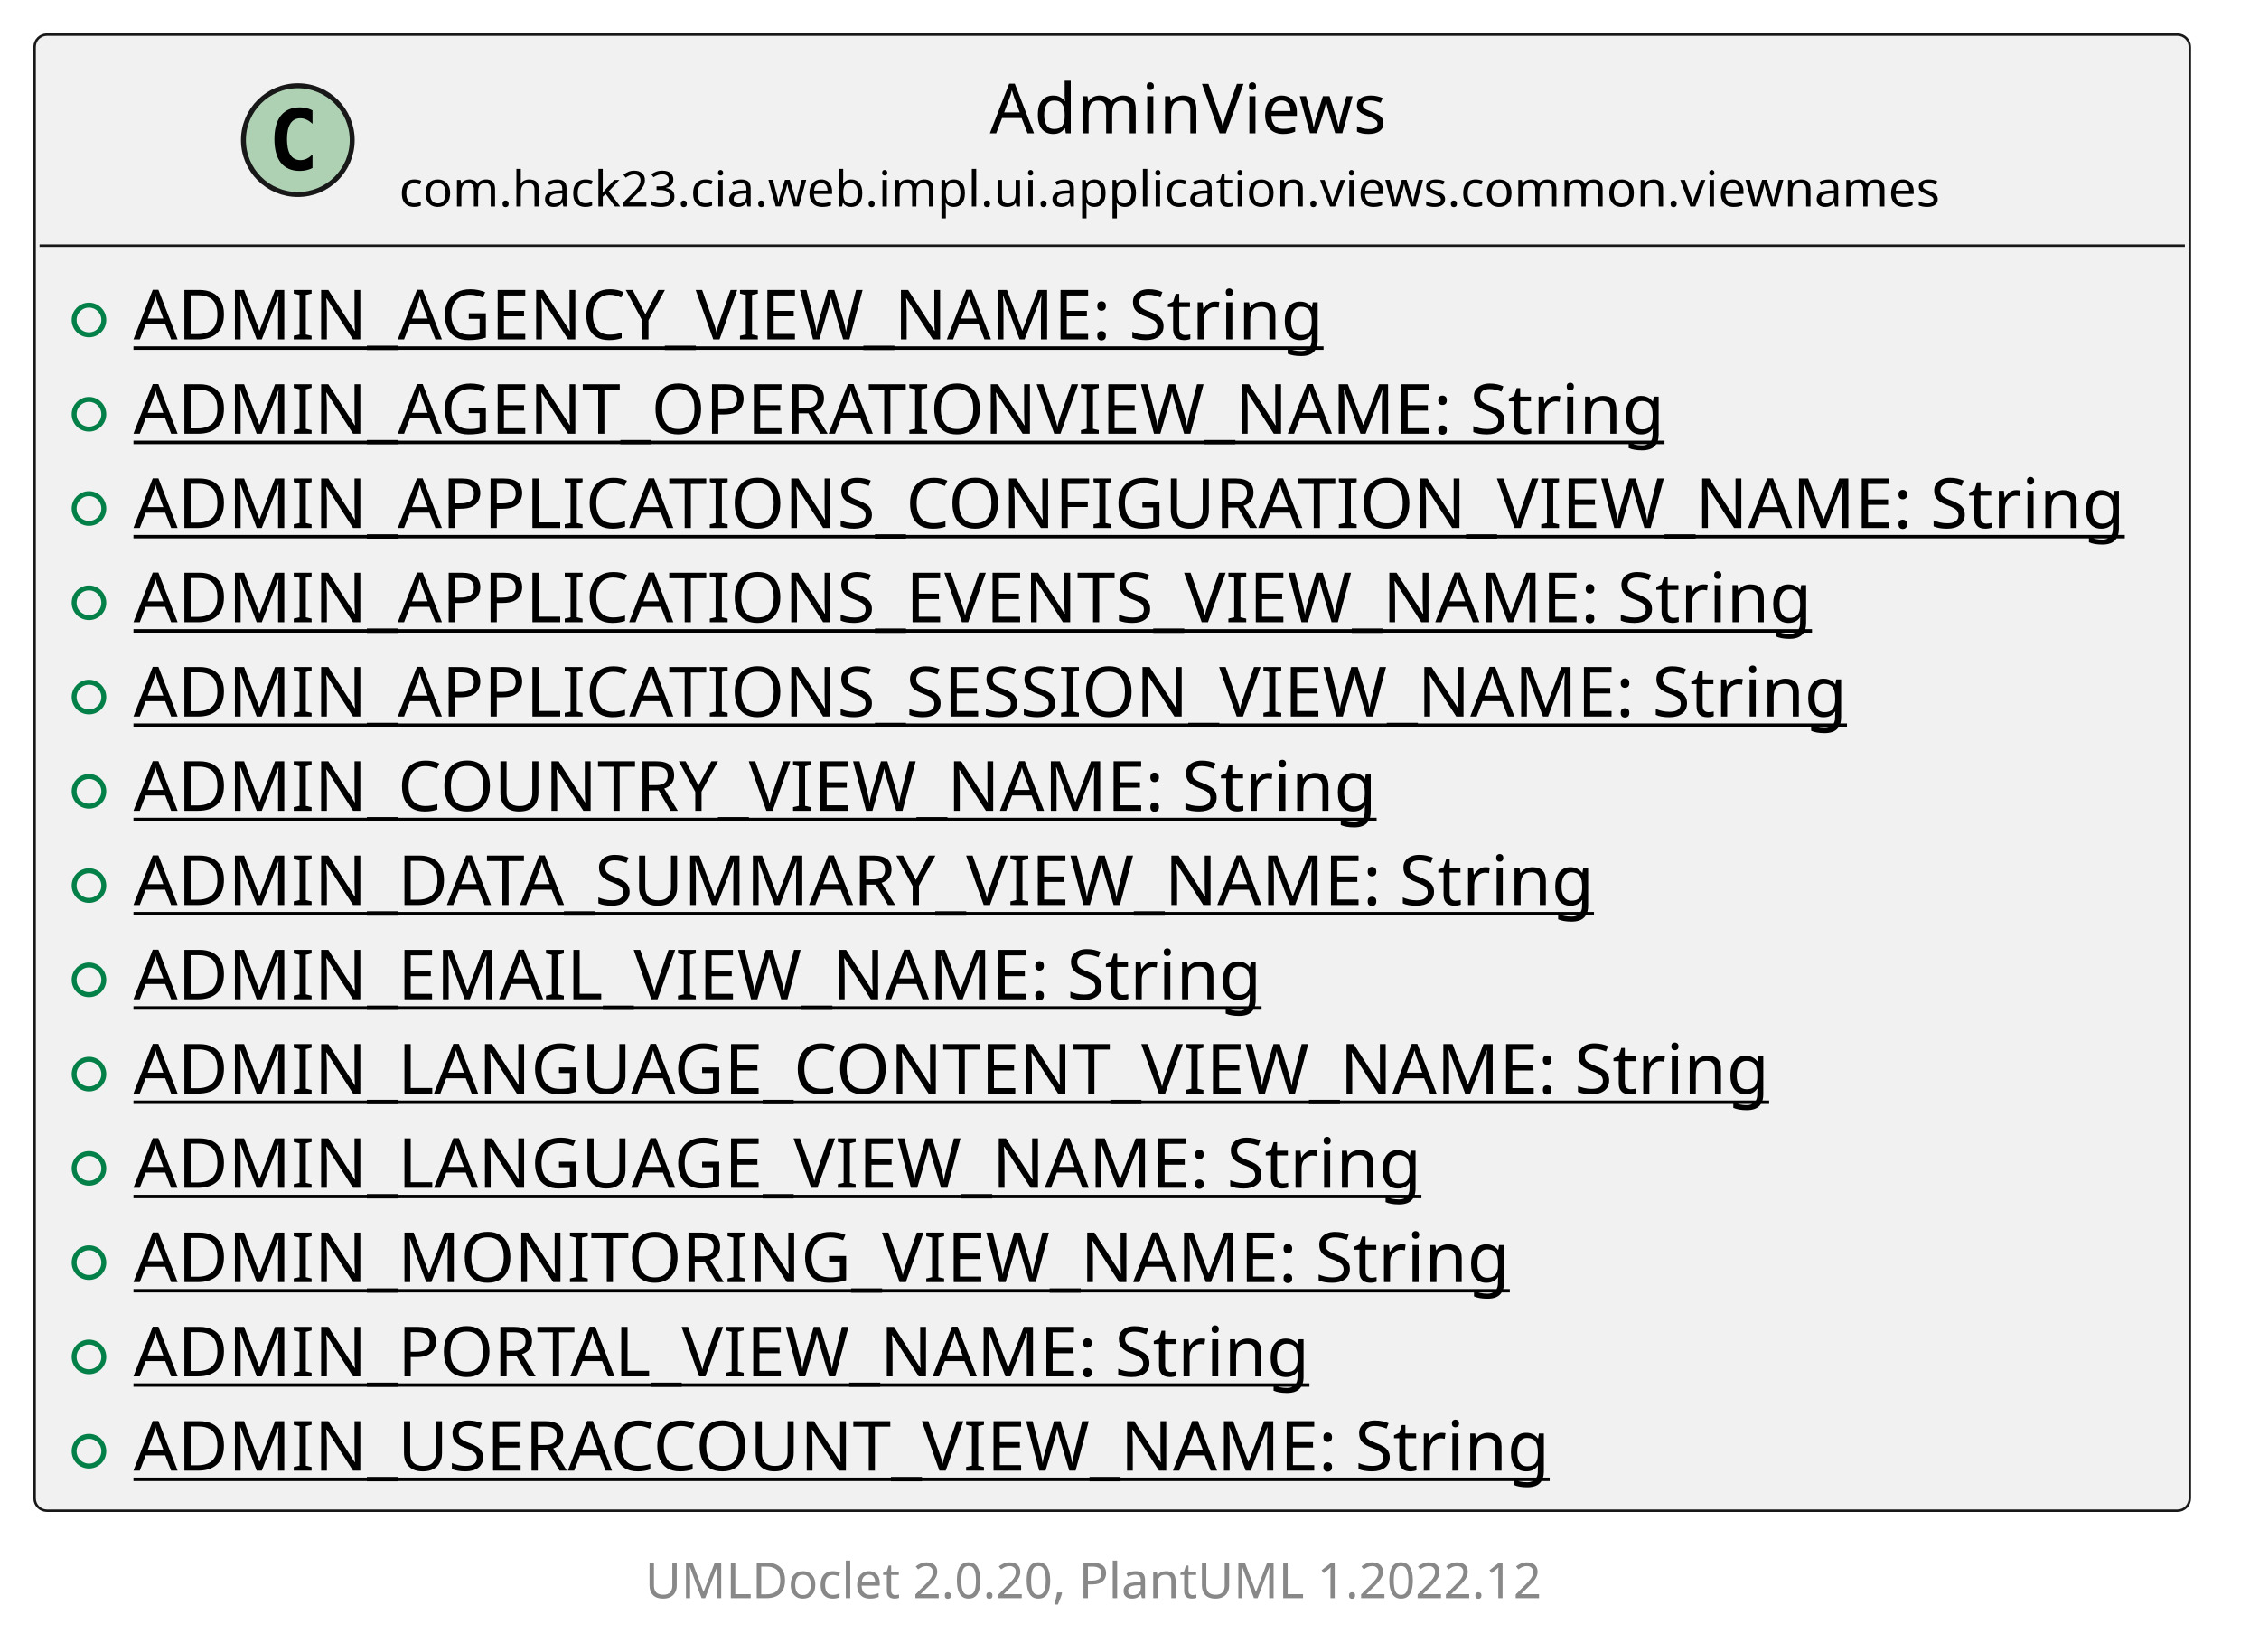
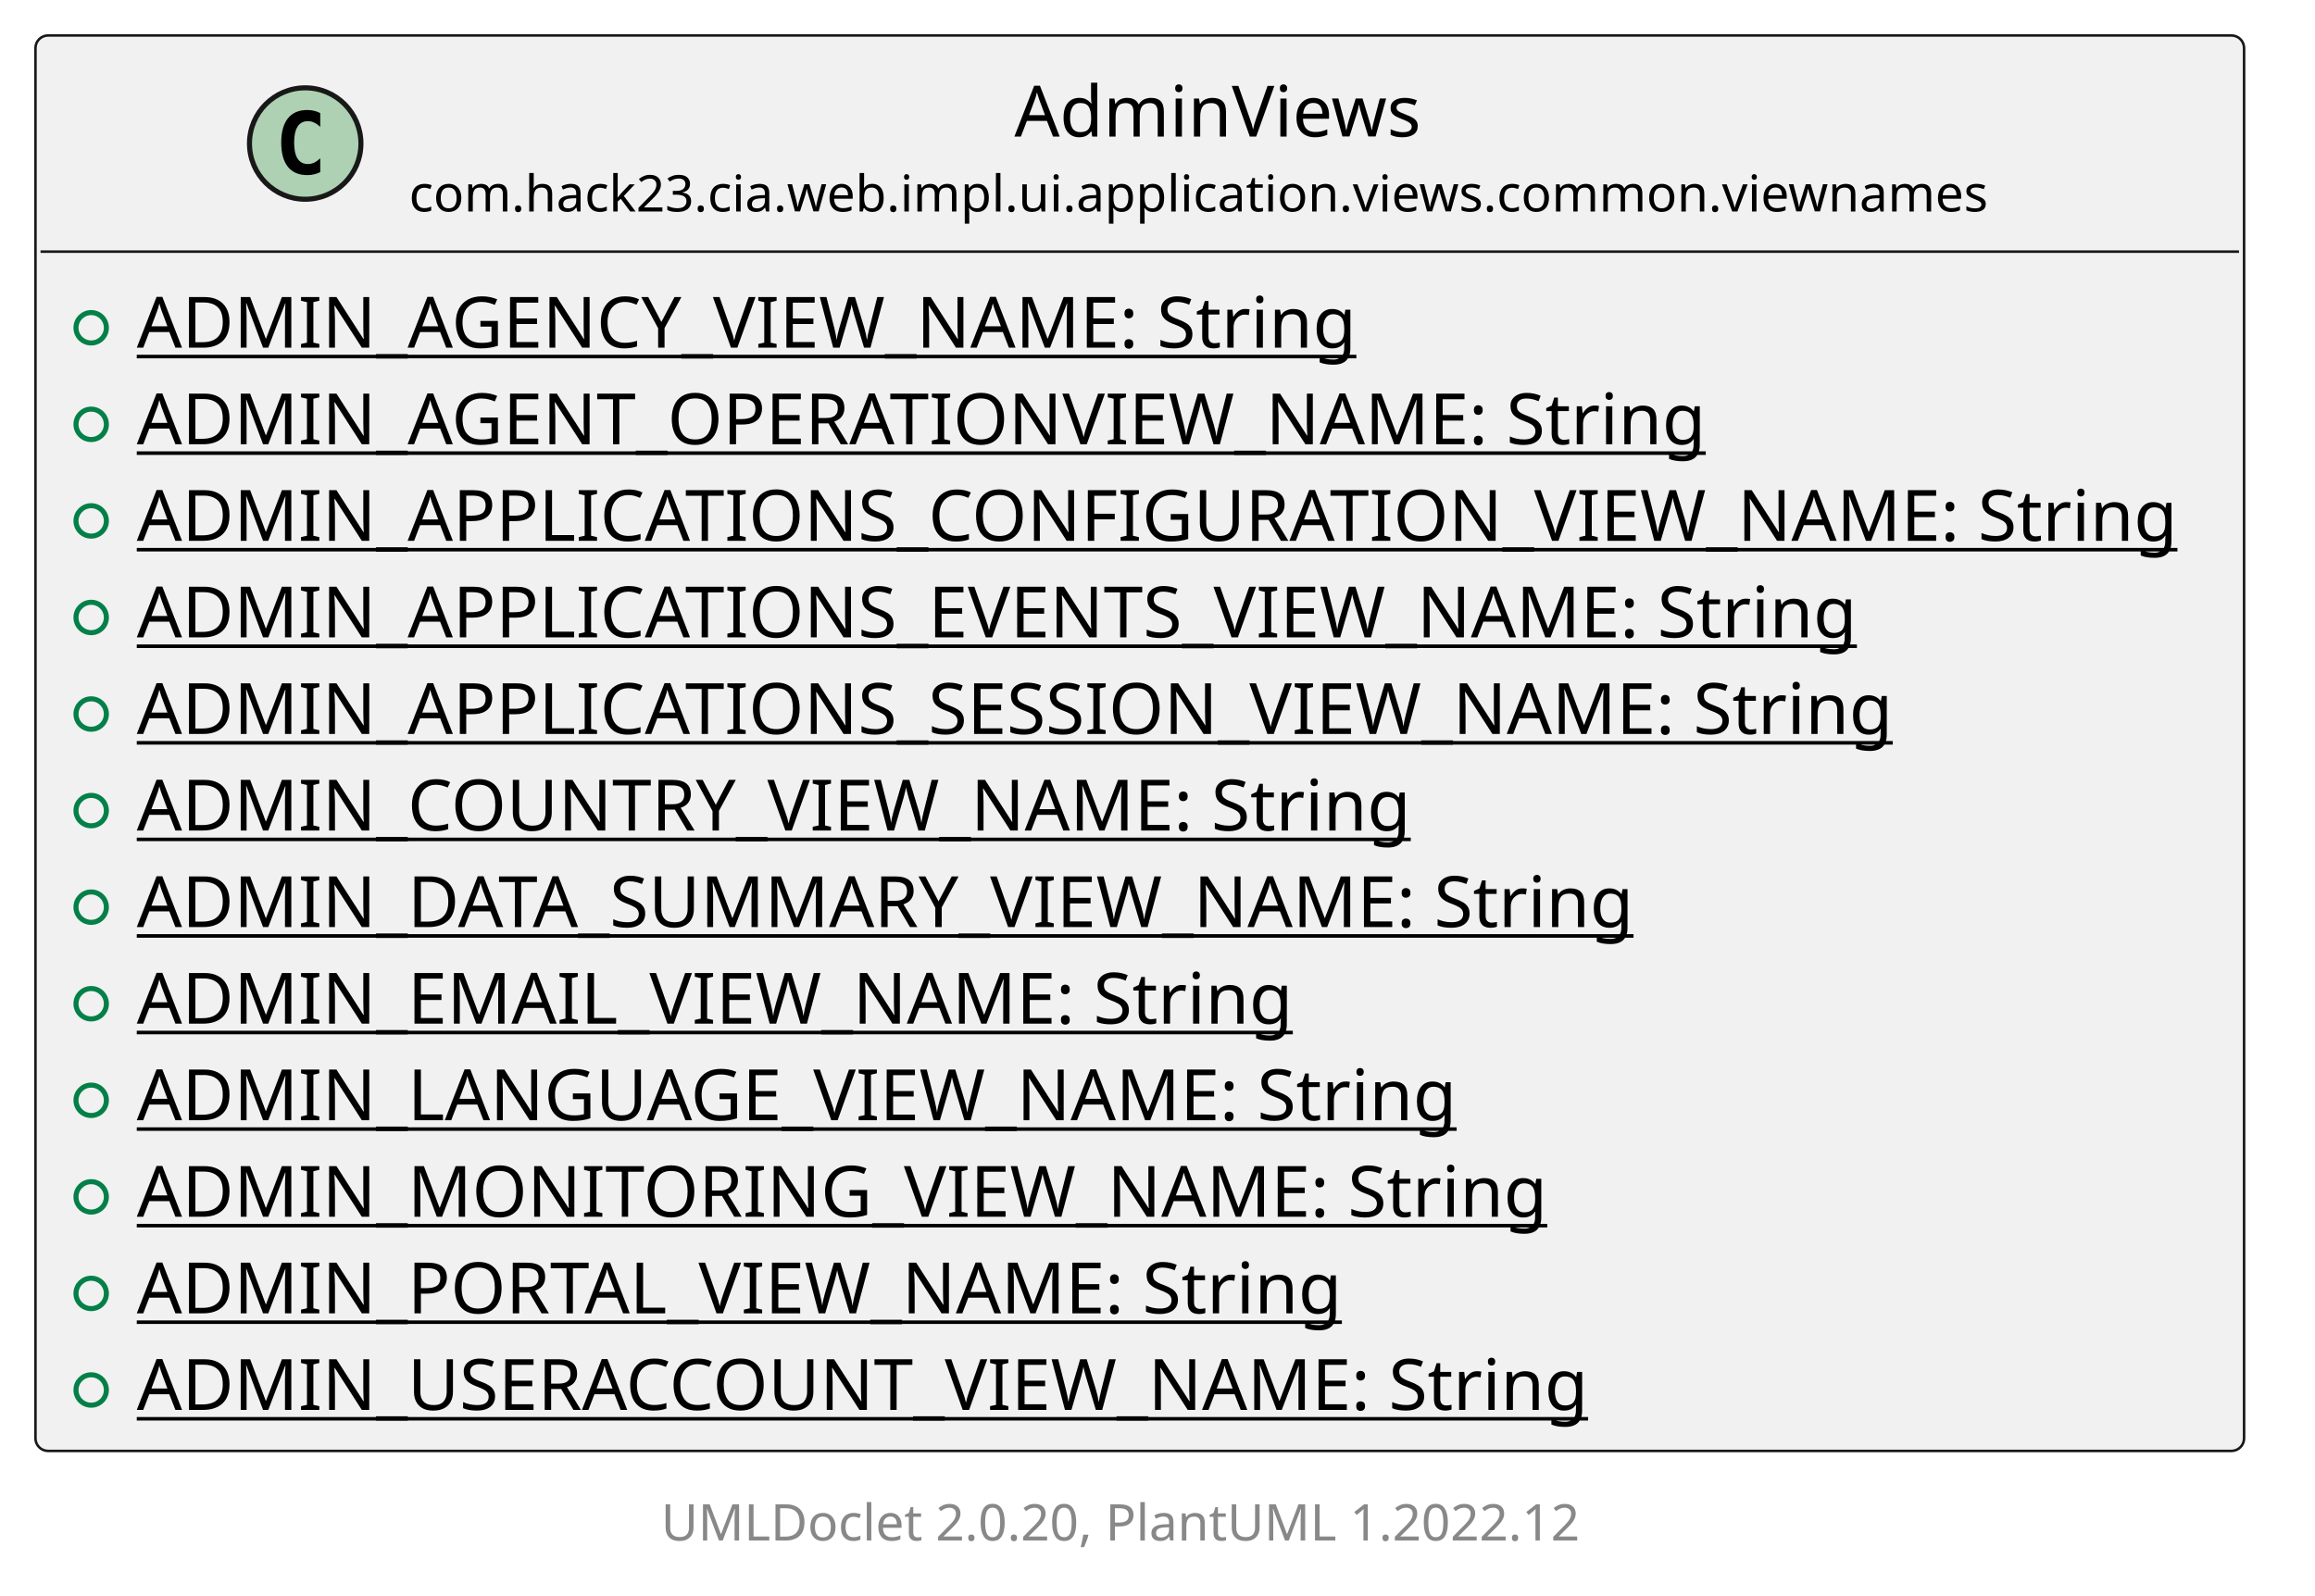
- <svg xmlns="http://www.w3.org/2000/svg" xmlns:xlink="http://www.w3.org/1999/xlink" contentStyleType="text/css" height="334px" preserveAspectRatio="none" style="width:457px;height:334px;background:#FFFFFF;" version="1.1" viewBox="0 0 457 334" width="457px" zoomAndPan="magnify">
+ <svg xmlns="http://www.w3.org/2000/svg" xmlns:xlink="http://www.w3.org/1999/xlink" contentStyleType="text/css" height="315px" preserveAspectRatio="none" style="width:457px;height:315px;background:#FFFFFF;" version="1.1" viewBox="0 0 457 315" width="457px" zoomAndPan="magnify">
  <defs />
  <g>
    <a href="AdminViews.html" target="_top" title="AdminViews.html" xlink:actuate="onRequest" xlink:href="AdminViews.html" xlink:show="new" xlink:title="AdminViews.html" xlink:type="simple">
      <g id="elem_com.hack23.cia.web.impl.ui.application.views.common.viewnames.AdminViews">
-         <rect codeLine="5" fill="#F1F1F1" height="298.571" id="com.hack23.cia.web.impl.ui.application.views.common.viewnames.AdminViews" rx="2.5" ry="2.5" style="stroke:#181818;stroke-width:0.5;" width="436" x="7" y="7" />
+         <rect codeLine="5" fill="#F1F1F1" height="279.503" id="com.hack23.cia.web.impl.ui.application.views.common.viewnames.AdminViews" rx="2.5" ry="2.5" style="stroke:#181818;stroke-width:0.5;" width="436" x="7" y="7" />
        <ellipse cx="60.25" cy="28.344" fill="#ADD1B2" rx="11" ry="11" style="stroke:#181818;stroke-width:1.0;" />
        <path d="M63.219,33.985 Q62.641,34.282 62,34.422 Q61.359,34.578 60.656,34.578 Q58.156,34.578 56.828,32.938 Q55.516,31.282 55.516,28.157 Q55.516,25.032 56.828,23.375 Q58.156,21.719 60.656,21.719 Q61.359,21.719 62,21.875 Q62.656,22.032 63.219,22.328 L63.219,25.047 Q62.594,24.469 62,24.203 Q61.406,23.922 60.781,23.922 Q59.438,23.922 58.75,25 Q58.062,26.063 58.062,28.157 Q58.062,30.25 58.75,31.328 Q59.438,32.391 60.781,32.391 Q61.406,32.391 62,32.125 Q62.594,31.844 63.219,31.266 L63.219,33.985 Z " fill="#000000" />
        <text fill="#000000" font-family="sans-serif" font-size="14" lengthAdjust="spacing" textLength="82" x="200.25" y="26.966">AdminViews</text>
        <text fill="#000000" font-family="sans-serif" font-size="10" lengthAdjust="spacing" textLength="321" x="80.75" y="41.758">com.hack23.cia.web.impl.ui.application.views.common.viewnames</text>
        <line style="stroke:#181818;stroke-width:0.5;" x1="8" x2="442" y1="49.688" y2="49.688" />
        <ellipse cx="18" cy="64.722" fill="none" rx="3" ry="3" style="stroke:#038048;stroke-width:1.0;" />
        <text fill="#000000" font-family="sans-serif" font-size="14" lengthAdjust="spacing" text-decoration="underline" textLength="245" x="27" y="68.654">ADMIN_AGENCY_VIEW_NAME: String</text>
        <ellipse cx="18" cy="83.79" fill="none" rx="3" ry="3" style="stroke:#038048;stroke-width:1.0;" />
        <text fill="#000000" font-family="sans-serif" font-size="14" lengthAdjust="spacing" text-decoration="underline" textLength="316" x="27" y="87.722">ADMIN_AGENT_OPERATIONVIEW_NAME: String</text>
        <ellipse cx="18" cy="102.858" fill="none" rx="3" ry="3" style="stroke:#038048;stroke-width:1.0;" />
        <text fill="#000000" font-family="sans-serif" font-size="14" lengthAdjust="spacing" text-decoration="underline" textLength="410" x="27" y="106.79">ADMIN_APPLICATIONS_CONFIGURATION_VIEW_NAME: String</text>
        <ellipse cx="18" cy="121.926" fill="none" rx="3" ry="3" style="stroke:#038048;stroke-width:1.0;" />
        <text fill="#000000" font-family="sans-serif" font-size="14" lengthAdjust="spacing" text-decoration="underline" textLength="345" x="27" y="125.858">ADMIN_APPLICATIONS_EVENTS_VIEW_NAME: String</text>
        <ellipse cx="18" cy="140.994" fill="none" rx="3" ry="3" style="stroke:#038048;stroke-width:1.0;" />
        <text fill="#000000" font-family="sans-serif" font-size="14" lengthAdjust="spacing" text-decoration="underline" textLength="353" x="27" y="144.925">ADMIN_APPLICATIONS_SESSION_VIEW_NAME: String</text>
        <ellipse cx="18" cy="160.061" fill="none" rx="3" ry="3" style="stroke:#038048;stroke-width:1.0;" />
        <text fill="#000000" font-family="sans-serif" font-size="14" lengthAdjust="spacing" text-decoration="underline" textLength="256" x="27" y="163.993">ADMIN_COUNTRY_VIEW_NAME: String</text>
        <ellipse cx="18" cy="179.129" fill="none" rx="3" ry="3" style="stroke:#038048;stroke-width:1.0;" />
        <text fill="#000000" font-family="sans-serif" font-size="14" lengthAdjust="spacing" text-decoration="underline" textLength="302" x="27" y="183.061">ADMIN_DATA_SUMMARY_VIEW_NAME: String</text>
        <ellipse cx="18" cy="198.197" fill="none" rx="3" ry="3" style="stroke:#038048;stroke-width:1.0;" />
        <text fill="#000000" font-family="sans-serif" font-size="14" lengthAdjust="spacing" text-decoration="underline" textLength="232" x="27" y="202.129">ADMIN_EMAIL_VIEW_NAME: String</text>
        <ellipse cx="18" cy="217.265" fill="none" rx="3" ry="3" style="stroke:#038048;stroke-width:1.0;" />
-         <text fill="#000000" font-family="sans-serif" font-size="14" lengthAdjust="spacing" text-decoration="underline" textLength="336" x="27" y="221.197">ADMIN_LANGUAGE_CONTENT_VIEW_NAME: String</text>
+         <text fill="#000000" font-family="sans-serif" font-size="14" lengthAdjust="spacing" text-decoration="underline" textLength="264" x="27" y="221.197">ADMIN_LANGUAGE_VIEW_NAME: String</text>
        <ellipse cx="18" cy="236.333" fill="none" rx="3" ry="3" style="stroke:#038048;stroke-width:1.0;" />
-         <text fill="#000000" font-family="sans-serif" font-size="14" lengthAdjust="spacing" text-decoration="underline" textLength="264" x="27" y="240.265">ADMIN_LANGUAGE_VIEW_NAME: String</text>
+         <text fill="#000000" font-family="sans-serif" font-size="14" lengthAdjust="spacing" text-decoration="underline" textLength="284" x="27" y="240.265">ADMIN_MONITORING_VIEW_NAME: String</text>
        <ellipse cx="18" cy="255.401" fill="none" rx="3" ry="3" style="stroke:#038048;stroke-width:1.0;" />
-         <text fill="#000000" font-family="sans-serif" font-size="14" lengthAdjust="spacing" text-decoration="underline" textLength="284" x="27" y="259.333">ADMIN_MONITORING_VIEW_NAME: String</text>
+         <text fill="#000000" font-family="sans-serif" font-size="14" lengthAdjust="spacing" text-decoration="underline" textLength="242" x="27" y="259.333">ADMIN_PORTAL_VIEW_NAME: String</text>
        <ellipse cx="18" cy="274.469" fill="none" rx="3" ry="3" style="stroke:#038048;stroke-width:1.0;" />
-         <text fill="#000000" font-family="sans-serif" font-size="14" lengthAdjust="spacing" text-decoration="underline" textLength="242" x="27" y="278.401">ADMIN_PORTAL_VIEW_NAME: String</text>
-         <ellipse cx="18" cy="293.537" fill="none" rx="3" ry="3" style="stroke:#038048;stroke-width:1.0;" />
-         <text fill="#000000" font-family="sans-serif" font-size="14" lengthAdjust="spacing" text-decoration="underline" textLength="292" x="27" y="297.469">ADMIN_USERACCOUNT_VIEW_NAME: String</text>
+         <text fill="#000000" font-family="sans-serif" font-size="14" lengthAdjust="spacing" text-decoration="underline" textLength="292" x="27" y="278.401">ADMIN_USERACCOUNT_VIEW_NAME: String</text>
      </g>
    </a>
-     <rect fill="none" height="13.62" style="stroke:none;stroke-width:1.0;" width="188" x="130.5" y="312.571" />
-     <text fill="#888888" font-family="sans-serif" font-size="10" lengthAdjust="spacing" textLength="188" x="130.5" y="323.261">UMLDoclet 2.0.20, PlantUML 1.2022.12</text>
+     <rect fill="none" height="13.62" style="stroke:none;stroke-width:1.0;" width="188" x="130.5" y="293.503" />
+     <text fill="#888888" font-family="sans-serif" font-size="10" lengthAdjust="spacing" textLength="188" x="130.5" y="304.193">UMLDoclet 2.0.20, PlantUML 1.2022.12</text>
  </g>
</svg>
